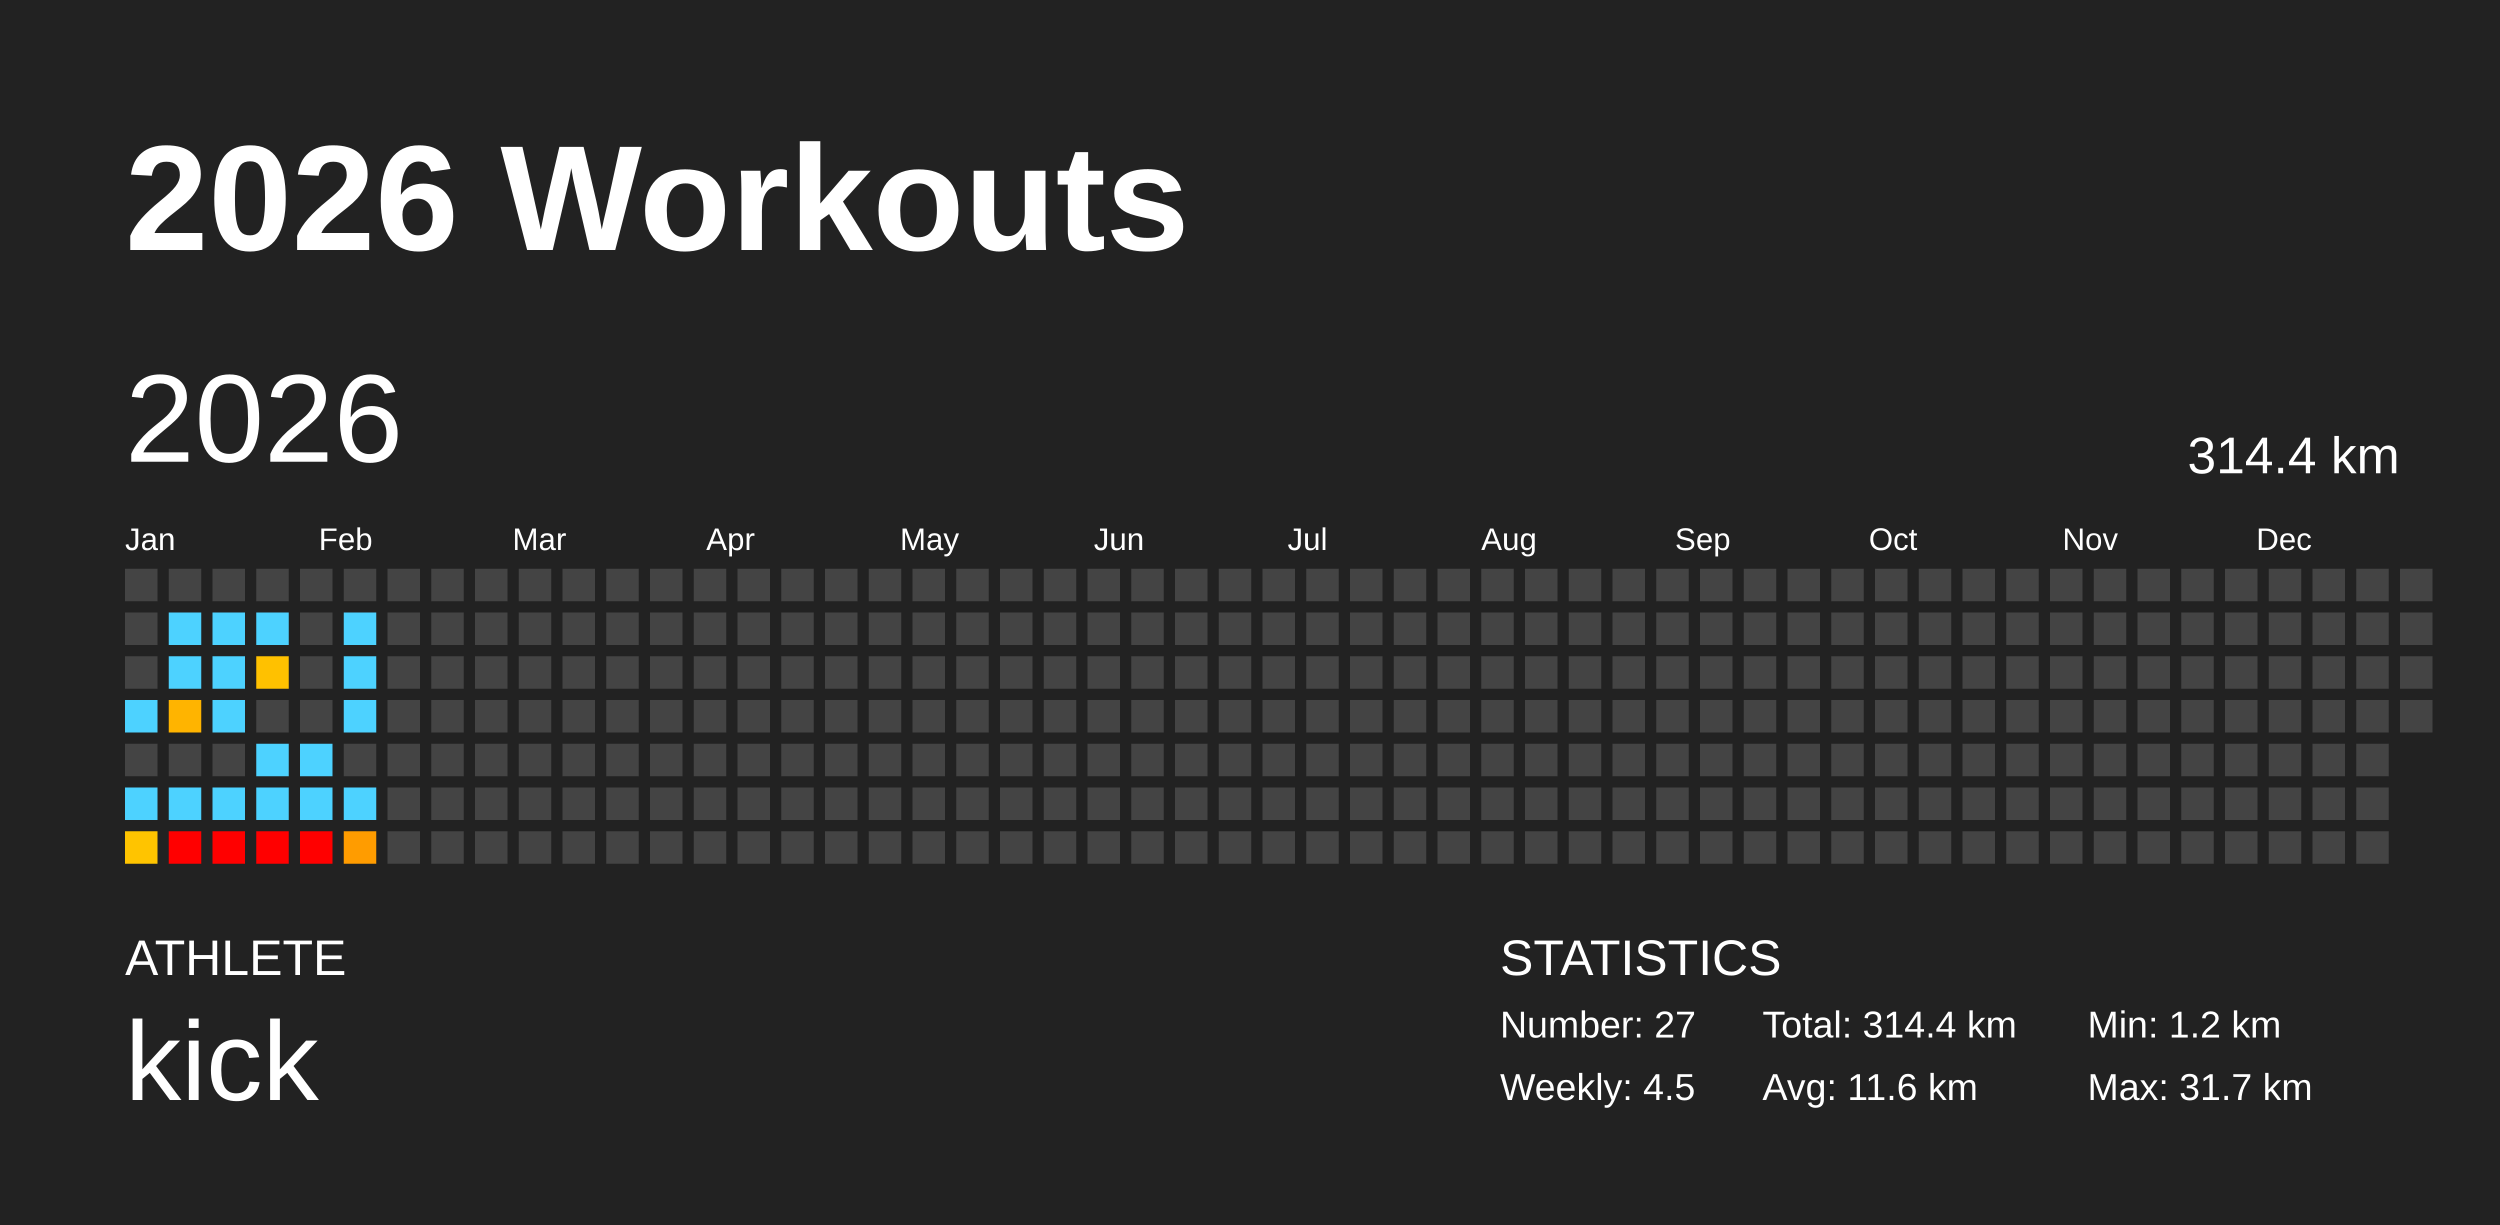
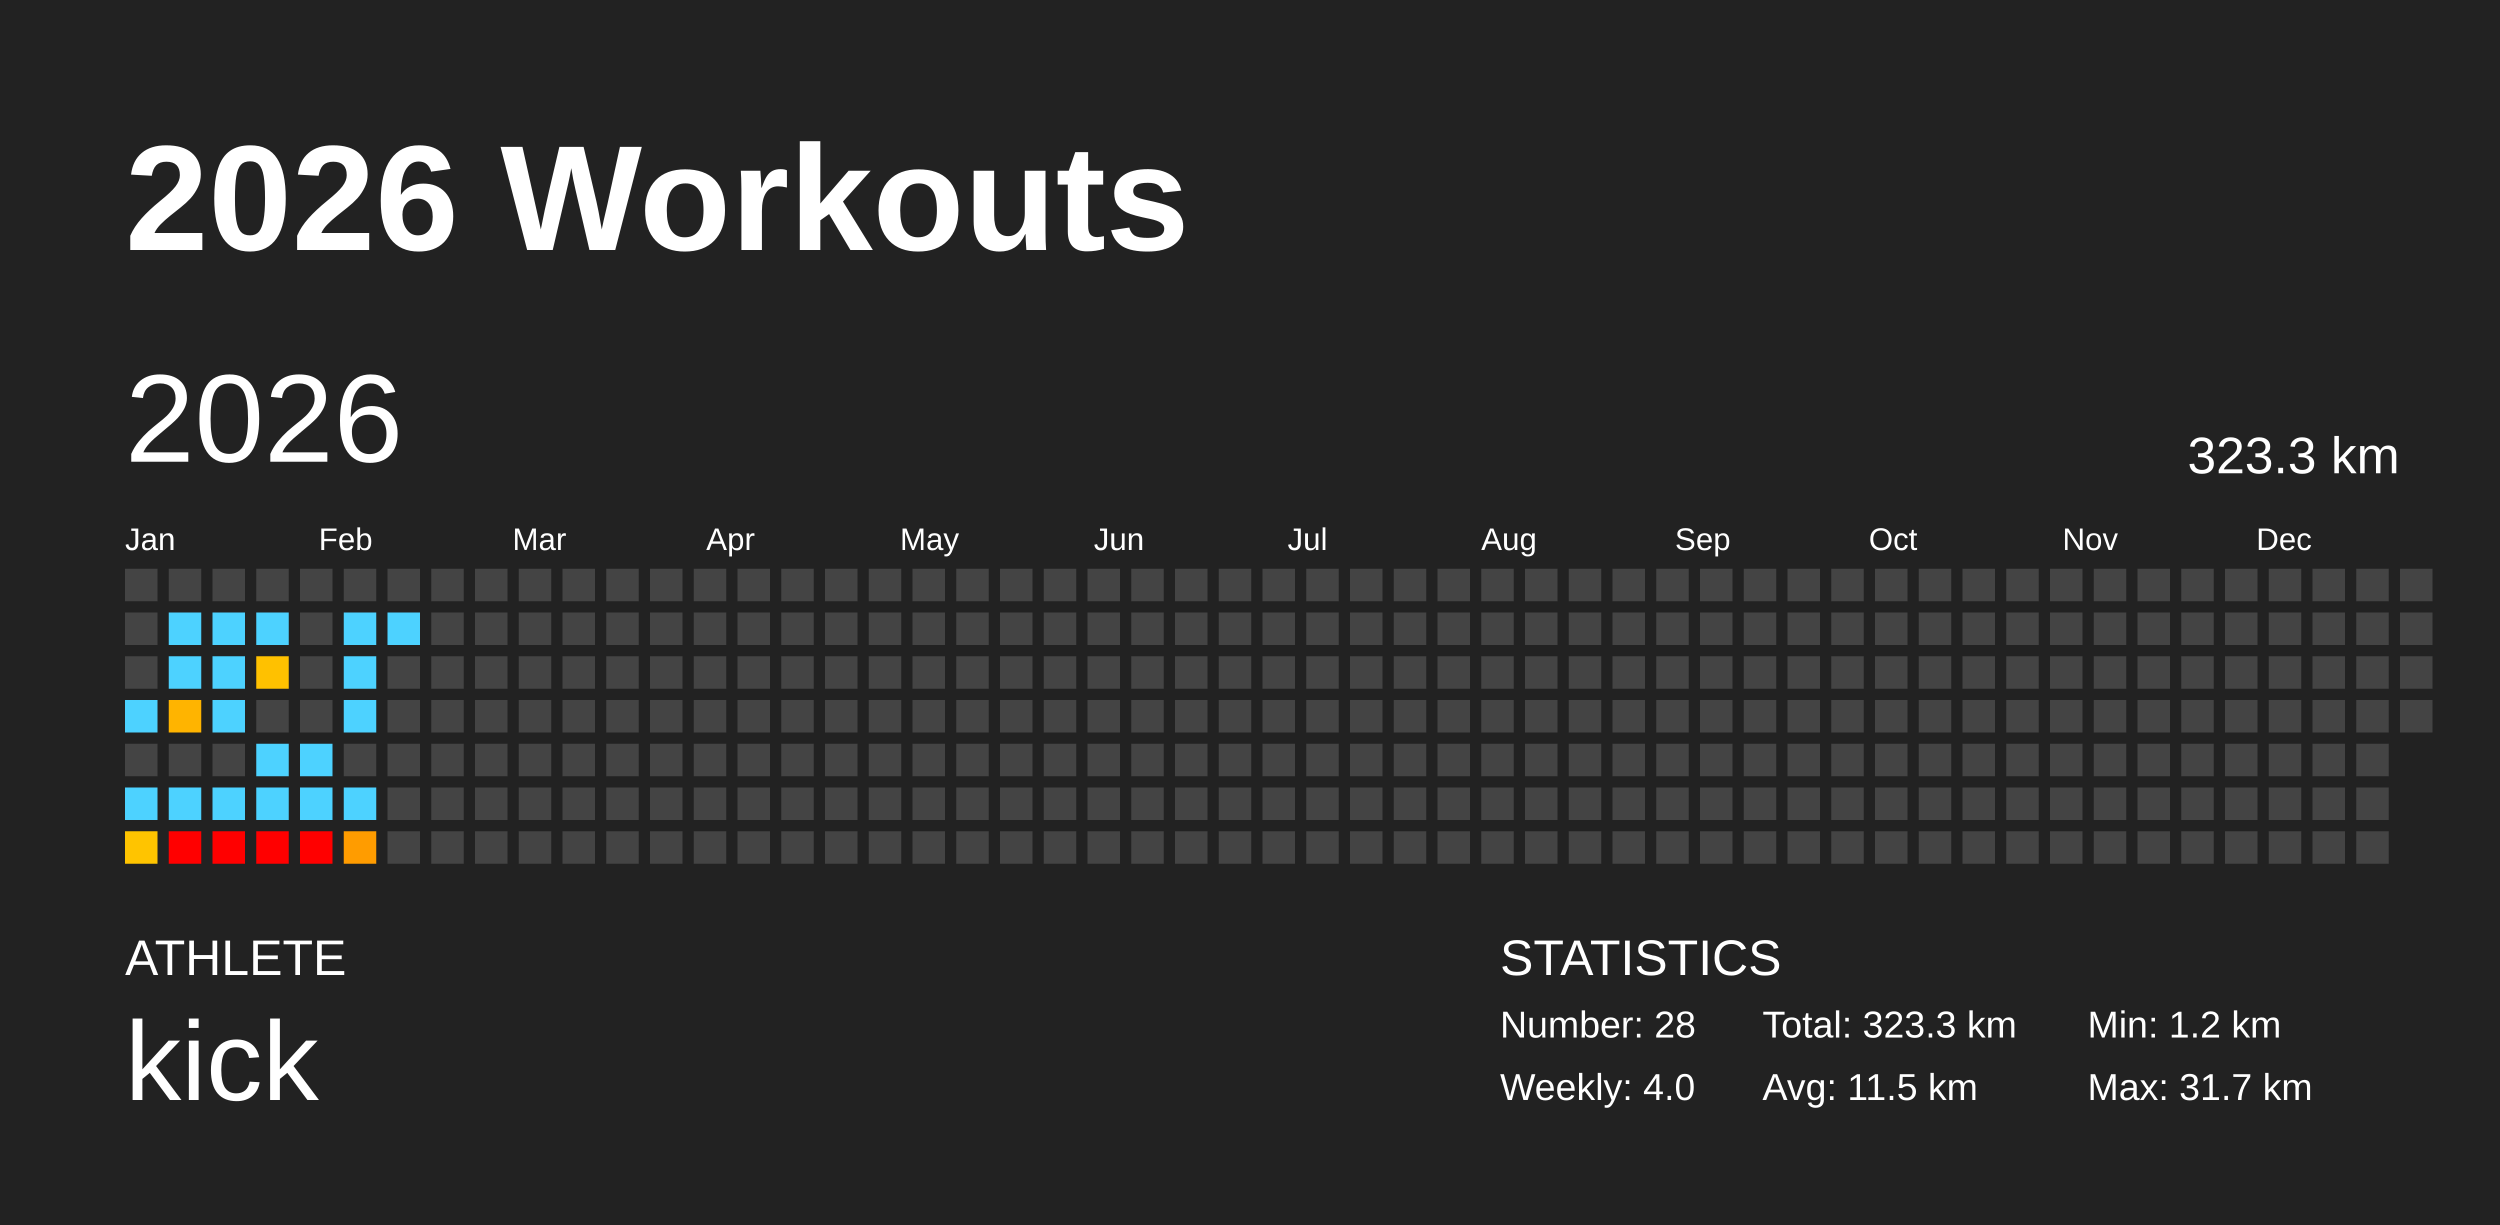
<svg xmlns="http://www.w3.org/2000/svg" baseProfile="full" height="98mm" version="1.1" viewBox="0,0,200,98" width="200mm">
  <defs />
  <rect fill="#222222" height="98" width="200" x="0" y="0" />
  <text fill="#FFFFFF" style="font-size:12px; font-family:Arial; font-weight:bold;" x="10" y="20">2026 Workouts</text>
  <text fill="#FFFFFF" style="font-size:4px; font-family:Arial" x="10" y="78">ATHLETE</text>
  <text fill="#FFFFFF" style="font-size:9px; font-family:Arial" x="10" y="88">kick</text>
  <text fill="#FFFFFF" style="font-size:4px; font-family:Arial" x="120" y="78">STATISTICS</text>
-   <text fill="#FFFFFF" style="font-size:3px; font-family:Arial" x="120" y="83">Number: 27</text>
-   <text fill="#FFFFFF" style="font-size:3px; font-family:Arial" x="120" y="88">Weekly: 4.5</text>
-   <text fill="#FFFFFF" style="font-size:3px; font-family:Arial" x="141" y="83">Total: 314.4 km</text>
-   <text fill="#FFFFFF" style="font-size:3px; font-family:Arial" x="141" y="88">Avg: 11.6 km</text>
+   <text fill="#FFFFFF" style="font-size:3px; font-family:Arial" x="120" y="83">Number: 28</text>
+   <text fill="#FFFFFF" style="font-size:3px; font-family:Arial" x="120" y="88">Weekly: 4.0</text>
+   <text fill="#FFFFFF" style="font-size:3px; font-family:Arial" x="141" y="83">Total: 323.3 km</text>
+   <text fill="#FFFFFF" style="font-size:3px; font-family:Arial" x="141" y="88">Avg: 11.5 km</text>
  <text fill="#FFFFFF" style="font-size:3px; font-family:Arial" x="167" y="83">Min: 1.2 km</text>
  <text fill="#FFFFFF" style="font-size:3px; font-family:Arial" x="167" y="88">Max: 31.7 km</text>
  <text dominant-baseline="hanging" fill="#FFFFFF" style="font-size:10.0px; font-family:Arial;" x="10" y="30">2026</text>
-   <text dominant-baseline="hanging" fill="#FFFFFF" style="font-size:4.125px; font-family:Arial;" x="175" y="35">314.4 km</text>
+   <text dominant-baseline="hanging" fill="#FFFFFF" style="font-size:4.125px; font-family:Arial;" x="175" y="35">323.3 km</text>
  <text fill="#FFFFFF" style="font-size:2.5px; font-family:Arial" x="10.0" y="44">Jan</text>
  <text fill="#FFFFFF" style="font-size:2.5px; font-family:Arial" x="25.5" y="44">Feb</text>
  <text fill="#FFFFFF" style="font-size:2.5px; font-family:Arial" x="41.0" y="44">Mar</text>
  <text fill="#FFFFFF" style="font-size:2.5px; font-family:Arial" x="56.5" y="44">Apr</text>
  <text fill="#FFFFFF" style="font-size:2.5px; font-family:Arial" x="72.0" y="44">May</text>
  <text fill="#FFFFFF" style="font-size:2.5px; font-family:Arial" x="87.5" y="44">Jun</text>
  <text fill="#FFFFFF" style="font-size:2.5px; font-family:Arial" x="103.0" y="44">Jul</text>
  <text fill="#FFFFFF" style="font-size:2.5px; font-family:Arial" x="118.5" y="44">Aug</text>
  <text fill="#FFFFFF" style="font-size:2.5px; font-family:Arial" x="134.0" y="44">Sep</text>
  <text fill="#FFFFFF" style="font-size:2.5px; font-family:Arial" x="149.5" y="44">Oct</text>
  <text fill="#FFFFFF" style="font-size:2.5px; font-family:Arial" x="165.0" y="44">Nov</text>
  <text fill="#FFFFFF" style="font-size:2.5px; font-family:Arial" x="180.5" y="44">Dec</text>
  <rect fill="#444444" height="2.6" width="2.6" x="10.0" y="45.5" />
  <rect fill="#444444" height="2.6" width="2.6" x="10.0" y="49.0" />
  <rect fill="#444444" height="2.6" width="2.6" x="10.0" y="52.5" />
  <rect fill="#4dd2ff" height="2.6" width="2.6" x="10.0" y="56.0" />
  <rect fill="#444444" height="2.6" width="2.6" x="10.0" y="59.5" />
  <rect fill="#4dd2ff" height="2.6" width="2.6" x="10.0" y="63.0" />
  <rect fill="#ffc400" height="2.6" width="2.6" x="10.0" y="66.5" />
  <rect fill="#444444" height="2.6" width="2.6" x="13.5" y="45.5" />
  <rect fill="#4dd2ff" height="2.6" width="2.6" x="13.5" y="49.0" />
  <rect fill="#4dd2ff" height="2.6" width="2.6" x="13.5" y="52.5" />
  <rect fill="#ffb400" height="2.6" width="2.6" x="13.5" y="56.0" />
  <rect fill="#444444" height="2.6" width="2.6" x="13.5" y="59.5" />
  <rect fill="#4dd2ff" height="2.6" width="2.6" x="13.5" y="63.0" />
  <rect fill="red" height="2.6" width="2.6" x="13.5" y="66.5" />
  <rect fill="#444444" height="2.6" width="2.6" x="17.0" y="45.5" />
  <rect fill="#4dd2ff" height="2.6" width="2.6" x="17.0" y="49.0" />
  <rect fill="#4dd2ff" height="2.6" width="2.6" x="17.0" y="52.5" />
  <rect fill="#4dd2ff" height="2.6" width="2.6" x="17.0" y="56.0" />
  <rect fill="#444444" height="2.6" width="2.6" x="17.0" y="59.5" />
  <rect fill="#4dd2ff" height="2.6" width="2.6" x="17.0" y="63.0" />
  <rect fill="red" height="2.6" width="2.6" x="17.0" y="66.5" />
  <rect fill="#444444" height="2.6" width="2.6" x="20.5" y="45.5" />
  <rect fill="#4dd2ff" height="2.6" width="2.6" x="20.5" y="49.0" />
  <rect fill="#ffc100" height="2.6" width="2.6" x="20.5" y="52.5" />
  <rect fill="#444444" height="2.6" width="2.6" x="20.5" y="56.0" />
  <rect fill="#4dd2ff" height="2.6" width="2.6" x="20.5" y="59.5" />
  <rect fill="#4dd2ff" height="2.6" width="2.6" x="20.5" y="63.0" />
  <rect fill="red" height="2.6" width="2.6" x="20.5" y="66.5" />
  <rect fill="#444444" height="2.6" width="2.6" x="24.0" y="45.5" />
  <rect fill="#444444" height="2.6" width="2.6" x="24.0" y="49.0" />
  <rect fill="#444444" height="2.6" width="2.6" x="24.0" y="52.5" />
  <rect fill="#444444" height="2.6" width="2.6" x="24.0" y="56.0" />
  <rect fill="#4dd2ff" height="2.6" width="2.6" x="24.0" y="59.5" />
  <rect fill="#4dd2ff" height="2.6" width="2.6" x="24.0" y="63.0" />
  <rect fill="red" height="2.6" width="2.6" x="24.0" y="66.5" />
  <rect fill="#444444" height="2.6" width="2.6" x="27.5" y="45.5" />
  <rect fill="#4dd2ff" height="2.6" width="2.6" x="27.5" y="49.0" />
  <rect fill="#4dd2ff" height="2.6" width="2.6" x="27.5" y="52.5" />
  <rect fill="#4dd2ff" height="2.6" width="2.6" x="27.5" y="56.0" />
  <rect fill="#444444" height="2.6" width="2.6" x="27.5" y="59.5" />
  <rect fill="#4dd2ff" height="2.6" width="2.6" x="27.5" y="63.0" />
  <rect fill="#ff9c00" height="2.6" width="2.6" x="27.5" y="66.5" />
  <rect fill="#444444" height="2.6" width="2.6" x="31.0" y="45.5" />
-   <rect fill="#444444" height="2.6" width="2.6" x="31.0" y="49.0" />
+   <rect fill="#4dd2ff" height="2.6" width="2.6" x="31.0" y="49.0" />
  <rect fill="#444444" height="2.6" width="2.6" x="31.0" y="52.5" />
  <rect fill="#444444" height="2.6" width="2.6" x="31.0" y="56.0" />
  <rect fill="#444444" height="2.6" width="2.6" x="31.0" y="59.5" />
  <rect fill="#444444" height="2.6" width="2.6" x="31.0" y="63.0" />
  <rect fill="#444444" height="2.6" width="2.6" x="31.0" y="66.5" />
  <rect fill="#444444" height="2.6" width="2.6" x="34.5" y="45.5" />
  <rect fill="#444444" height="2.6" width="2.6" x="34.5" y="49.0" />
  <rect fill="#444444" height="2.6" width="2.6" x="34.5" y="52.5" />
  <rect fill="#444444" height="2.6" width="2.6" x="34.5" y="56.0" />
  <rect fill="#444444" height="2.6" width="2.6" x="34.5" y="59.5" />
  <rect fill="#444444" height="2.6" width="2.6" x="34.5" y="63.0" />
  <rect fill="#444444" height="2.6" width="2.6" x="34.5" y="66.5" />
  <rect fill="#444444" height="2.6" width="2.6" x="38.0" y="45.5" />
  <rect fill="#444444" height="2.6" width="2.6" x="38.0" y="49.0" />
  <rect fill="#444444" height="2.6" width="2.6" x="38.0" y="52.5" />
  <rect fill="#444444" height="2.6" width="2.6" x="38.0" y="56.0" />
  <rect fill="#444444" height="2.6" width="2.6" x="38.0" y="59.5" />
  <rect fill="#444444" height="2.6" width="2.6" x="38.0" y="63.0" />
  <rect fill="#444444" height="2.6" width="2.6" x="38.0" y="66.5" />
  <rect fill="#444444" height="2.6" width="2.6" x="41.5" y="45.5" />
  <rect fill="#444444" height="2.6" width="2.6" x="41.5" y="49.0" />
  <rect fill="#444444" height="2.6" width="2.6" x="41.5" y="52.5" />
  <rect fill="#444444" height="2.6" width="2.6" x="41.5" y="56.0" />
  <rect fill="#444444" height="2.6" width="2.6" x="41.5" y="59.5" />
  <rect fill="#444444" height="2.6" width="2.6" x="41.5" y="63.0" />
  <rect fill="#444444" height="2.6" width="2.6" x="41.5" y="66.5" />
  <rect fill="#444444" height="2.6" width="2.6" x="45.0" y="45.5" />
  <rect fill="#444444" height="2.6" width="2.6" x="45.0" y="49.0" />
  <rect fill="#444444" height="2.6" width="2.6" x="45.0" y="52.5" />
  <rect fill="#444444" height="2.6" width="2.6" x="45.0" y="56.0" />
  <rect fill="#444444" height="2.6" width="2.6" x="45.0" y="59.5" />
  <rect fill="#444444" height="2.6" width="2.6" x="45.0" y="63.0" />
  <rect fill="#444444" height="2.6" width="2.6" x="45.0" y="66.5" />
  <rect fill="#444444" height="2.6" width="2.6" x="48.5" y="45.5" />
  <rect fill="#444444" height="2.6" width="2.6" x="48.5" y="49.0" />
  <rect fill="#444444" height="2.6" width="2.6" x="48.5" y="52.5" />
  <rect fill="#444444" height="2.6" width="2.6" x="48.5" y="56.0" />
  <rect fill="#444444" height="2.6" width="2.6" x="48.5" y="59.5" />
  <rect fill="#444444" height="2.6" width="2.6" x="48.5" y="63.0" />
  <rect fill="#444444" height="2.6" width="2.6" x="48.5" y="66.5" />
  <rect fill="#444444" height="2.6" width="2.6" x="52.0" y="45.5" />
  <rect fill="#444444" height="2.6" width="2.6" x="52.0" y="49.0" />
  <rect fill="#444444" height="2.6" width="2.6" x="52.0" y="52.5" />
  <rect fill="#444444" height="2.6" width="2.6" x="52.0" y="56.0" />
  <rect fill="#444444" height="2.6" width="2.6" x="52.0" y="59.5" />
  <rect fill="#444444" height="2.6" width="2.6" x="52.0" y="63.0" />
  <rect fill="#444444" height="2.6" width="2.6" x="52.0" y="66.5" />
  <rect fill="#444444" height="2.6" width="2.6" x="55.5" y="45.5" />
  <rect fill="#444444" height="2.6" width="2.6" x="55.5" y="49.0" />
  <rect fill="#444444" height="2.6" width="2.6" x="55.5" y="52.5" />
  <rect fill="#444444" height="2.6" width="2.6" x="55.5" y="56.0" />
  <rect fill="#444444" height="2.6" width="2.6" x="55.5" y="59.5" />
  <rect fill="#444444" height="2.6" width="2.6" x="55.5" y="63.0" />
  <rect fill="#444444" height="2.6" width="2.6" x="55.5" y="66.5" />
  <rect fill="#444444" height="2.6" width="2.6" x="59.0" y="45.5" />
  <rect fill="#444444" height="2.6" width="2.6" x="59.0" y="49.0" />
  <rect fill="#444444" height="2.6" width="2.6" x="59.0" y="52.5" />
  <rect fill="#444444" height="2.6" width="2.6" x="59.0" y="56.0" />
  <rect fill="#444444" height="2.6" width="2.6" x="59.0" y="59.5" />
  <rect fill="#444444" height="2.6" width="2.6" x="59.0" y="63.0" />
  <rect fill="#444444" height="2.6" width="2.6" x="59.0" y="66.5" />
  <rect fill="#444444" height="2.6" width="2.6" x="62.5" y="45.5" />
  <rect fill="#444444" height="2.6" width="2.6" x="62.5" y="49.0" />
  <rect fill="#444444" height="2.6" width="2.6" x="62.5" y="52.5" />
  <rect fill="#444444" height="2.6" width="2.6" x="62.5" y="56.0" />
  <rect fill="#444444" height="2.6" width="2.6" x="62.5" y="59.5" />
  <rect fill="#444444" height="2.6" width="2.6" x="62.5" y="63.0" />
  <rect fill="#444444" height="2.6" width="2.6" x="62.5" y="66.5" />
  <rect fill="#444444" height="2.6" width="2.6" x="66.0" y="45.5" />
  <rect fill="#444444" height="2.6" width="2.6" x="66.0" y="49.0" />
  <rect fill="#444444" height="2.6" width="2.6" x="66.0" y="52.5" />
  <rect fill="#444444" height="2.6" width="2.6" x="66.0" y="56.0" />
  <rect fill="#444444" height="2.6" width="2.6" x="66.0" y="59.5" />
  <rect fill="#444444" height="2.6" width="2.6" x="66.0" y="63.0" />
  <rect fill="#444444" height="2.6" width="2.6" x="66.0" y="66.5" />
  <rect fill="#444444" height="2.6" width="2.6" x="69.5" y="45.5" />
  <rect fill="#444444" height="2.6" width="2.6" x="69.5" y="49.0" />
  <rect fill="#444444" height="2.6" width="2.6" x="69.5" y="52.5" />
  <rect fill="#444444" height="2.6" width="2.6" x="69.5" y="56.0" />
  <rect fill="#444444" height="2.6" width="2.6" x="69.5" y="59.5" />
  <rect fill="#444444" height="2.6" width="2.6" x="69.5" y="63.0" />
  <rect fill="#444444" height="2.6" width="2.6" x="69.5" y="66.5" />
  <rect fill="#444444" height="2.6" width="2.6" x="73.0" y="45.5" />
  <rect fill="#444444" height="2.6" width="2.6" x="73.0" y="49.0" />
  <rect fill="#444444" height="2.6" width="2.6" x="73.0" y="52.5" />
  <rect fill="#444444" height="2.6" width="2.6" x="73.0" y="56.0" />
  <rect fill="#444444" height="2.6" width="2.6" x="73.0" y="59.5" />
  <rect fill="#444444" height="2.6" width="2.6" x="73.0" y="63.0" />
  <rect fill="#444444" height="2.6" width="2.6" x="73.0" y="66.5" />
  <rect fill="#444444" height="2.6" width="2.6" x="76.5" y="45.5" />
  <rect fill="#444444" height="2.6" width="2.6" x="76.5" y="49.0" />
  <rect fill="#444444" height="2.6" width="2.6" x="76.5" y="52.5" />
  <rect fill="#444444" height="2.6" width="2.6" x="76.5" y="56.0" />
  <rect fill="#444444" height="2.6" width="2.6" x="76.5" y="59.5" />
  <rect fill="#444444" height="2.6" width="2.6" x="76.5" y="63.0" />
  <rect fill="#444444" height="2.6" width="2.6" x="76.5" y="66.5" />
  <rect fill="#444444" height="2.6" width="2.6" x="80.0" y="45.5" />
  <rect fill="#444444" height="2.6" width="2.6" x="80.0" y="49.0" />
  <rect fill="#444444" height="2.6" width="2.6" x="80.0" y="52.5" />
  <rect fill="#444444" height="2.6" width="2.6" x="80.0" y="56.0" />
  <rect fill="#444444" height="2.6" width="2.6" x="80.0" y="59.5" />
  <rect fill="#444444" height="2.6" width="2.6" x="80.0" y="63.0" />
  <rect fill="#444444" height="2.6" width="2.6" x="80.0" y="66.5" />
  <rect fill="#444444" height="2.6" width="2.6" x="83.5" y="45.5" />
  <rect fill="#444444" height="2.6" width="2.6" x="83.5" y="49.0" />
  <rect fill="#444444" height="2.6" width="2.6" x="83.5" y="52.5" />
  <rect fill="#444444" height="2.6" width="2.6" x="83.5" y="56.0" />
  <rect fill="#444444" height="2.6" width="2.6" x="83.5" y="59.5" />
  <rect fill="#444444" height="2.6" width="2.6" x="83.5" y="63.0" />
  <rect fill="#444444" height="2.6" width="2.6" x="83.5" y="66.5" />
  <rect fill="#444444" height="2.6" width="2.6" x="87.0" y="45.5" />
  <rect fill="#444444" height="2.6" width="2.6" x="87.0" y="49.0" />
  <rect fill="#444444" height="2.6" width="2.6" x="87.0" y="52.5" />
  <rect fill="#444444" height="2.6" width="2.6" x="87.0" y="56.0" />
  <rect fill="#444444" height="2.6" width="2.6" x="87.0" y="59.5" />
  <rect fill="#444444" height="2.6" width="2.6" x="87.0" y="63.0" />
  <rect fill="#444444" height="2.6" width="2.6" x="87.0" y="66.5" />
  <rect fill="#444444" height="2.6" width="2.6" x="90.5" y="45.5" />
  <rect fill="#444444" height="2.6" width="2.6" x="90.5" y="49.0" />
  <rect fill="#444444" height="2.6" width="2.6" x="90.5" y="52.5" />
  <rect fill="#444444" height="2.6" width="2.6" x="90.5" y="56.0" />
  <rect fill="#444444" height="2.6" width="2.6" x="90.5" y="59.5" />
  <rect fill="#444444" height="2.6" width="2.6" x="90.5" y="63.0" />
  <rect fill="#444444" height="2.6" width="2.6" x="90.5" y="66.5" />
  <rect fill="#444444" height="2.6" width="2.6" x="94.0" y="45.5" />
  <rect fill="#444444" height="2.6" width="2.6" x="94.0" y="49.0" />
  <rect fill="#444444" height="2.6" width="2.6" x="94.0" y="52.5" />
  <rect fill="#444444" height="2.6" width="2.6" x="94.0" y="56.0" />
  <rect fill="#444444" height="2.6" width="2.6" x="94.0" y="59.5" />
  <rect fill="#444444" height="2.6" width="2.6" x="94.0" y="63.0" />
  <rect fill="#444444" height="2.6" width="2.6" x="94.0" y="66.5" />
  <rect fill="#444444" height="2.6" width="2.6" x="97.5" y="45.5" />
  <rect fill="#444444" height="2.6" width="2.6" x="97.5" y="49.0" />
  <rect fill="#444444" height="2.6" width="2.6" x="97.5" y="52.5" />
  <rect fill="#444444" height="2.6" width="2.6" x="97.5" y="56.0" />
  <rect fill="#444444" height="2.6" width="2.6" x="97.5" y="59.5" />
  <rect fill="#444444" height="2.6" width="2.6" x="97.5" y="63.0" />
  <rect fill="#444444" height="2.6" width="2.6" x="97.5" y="66.5" />
  <rect fill="#444444" height="2.6" width="2.6" x="101.0" y="45.5" />
  <rect fill="#444444" height="2.6" width="2.6" x="101.0" y="49.0" />
  <rect fill="#444444" height="2.6" width="2.6" x="101.0" y="52.5" />
  <rect fill="#444444" height="2.6" width="2.6" x="101.0" y="56.0" />
  <rect fill="#444444" height="2.6" width="2.6" x="101.0" y="59.5" />
  <rect fill="#444444" height="2.6" width="2.6" x="101.0" y="63.0" />
  <rect fill="#444444" height="2.6" width="2.6" x="101.0" y="66.5" />
  <rect fill="#444444" height="2.6" width="2.6" x="104.5" y="45.5" />
  <rect fill="#444444" height="2.6" width="2.6" x="104.5" y="49.0" />
  <rect fill="#444444" height="2.6" width="2.6" x="104.5" y="52.5" />
  <rect fill="#444444" height="2.6" width="2.6" x="104.5" y="56.0" />
  <rect fill="#444444" height="2.6" width="2.6" x="104.5" y="59.5" />
  <rect fill="#444444" height="2.6" width="2.6" x="104.5" y="63.0" />
  <rect fill="#444444" height="2.6" width="2.6" x="104.5" y="66.5" />
  <rect fill="#444444" height="2.6" width="2.6" x="108.0" y="45.5" />
  <rect fill="#444444" height="2.6" width="2.6" x="108.0" y="49.0" />
  <rect fill="#444444" height="2.6" width="2.6" x="108.0" y="52.5" />
  <rect fill="#444444" height="2.6" width="2.6" x="108.0" y="56.0" />
  <rect fill="#444444" height="2.6" width="2.6" x="108.0" y="59.5" />
  <rect fill="#444444" height="2.6" width="2.6" x="108.0" y="63.0" />
  <rect fill="#444444" height="2.6" width="2.6" x="108.0" y="66.5" />
  <rect fill="#444444" height="2.6" width="2.6" x="111.5" y="45.5" />
  <rect fill="#444444" height="2.6" width="2.6" x="111.5" y="49.0" />
  <rect fill="#444444" height="2.6" width="2.6" x="111.5" y="52.5" />
  <rect fill="#444444" height="2.6" width="2.6" x="111.5" y="56.0" />
  <rect fill="#444444" height="2.6" width="2.6" x="111.5" y="59.5" />
  <rect fill="#444444" height="2.6" width="2.6" x="111.5" y="63.0" />
  <rect fill="#444444" height="2.6" width="2.6" x="111.5" y="66.5" />
  <rect fill="#444444" height="2.6" width="2.6" x="115.0" y="45.5" />
  <rect fill="#444444" height="2.6" width="2.6" x="115.0" y="49.0" />
  <rect fill="#444444" height="2.6" width="2.6" x="115.0" y="52.5" />
  <rect fill="#444444" height="2.6" width="2.6" x="115.0" y="56.0" />
  <rect fill="#444444" height="2.6" width="2.6" x="115.0" y="59.5" />
  <rect fill="#444444" height="2.6" width="2.6" x="115.0" y="63.0" />
  <rect fill="#444444" height="2.6" width="2.6" x="115.0" y="66.5" />
  <rect fill="#444444" height="2.6" width="2.6" x="118.5" y="45.5" />
  <rect fill="#444444" height="2.6" width="2.6" x="118.5" y="49.0" />
  <rect fill="#444444" height="2.6" width="2.6" x="118.5" y="52.5" />
  <rect fill="#444444" height="2.6" width="2.6" x="118.5" y="56.0" />
  <rect fill="#444444" height="2.6" width="2.6" x="118.5" y="59.5" />
  <rect fill="#444444" height="2.6" width="2.6" x="118.5" y="63.0" />
  <rect fill="#444444" height="2.6" width="2.6" x="118.5" y="66.5" />
  <rect fill="#444444" height="2.6" width="2.6" x="122.0" y="45.5" />
  <rect fill="#444444" height="2.6" width="2.6" x="122.0" y="49.0" />
  <rect fill="#444444" height="2.6" width="2.6" x="122.0" y="52.5" />
  <rect fill="#444444" height="2.6" width="2.6" x="122.0" y="56.0" />
  <rect fill="#444444" height="2.6" width="2.6" x="122.0" y="59.5" />
  <rect fill="#444444" height="2.6" width="2.6" x="122.0" y="63.0" />
  <rect fill="#444444" height="2.6" width="2.6" x="122.0" y="66.5" />
  <rect fill="#444444" height="2.6" width="2.6" x="125.5" y="45.5" />
  <rect fill="#444444" height="2.6" width="2.6" x="125.5" y="49.0" />
  <rect fill="#444444" height="2.6" width="2.6" x="125.5" y="52.5" />
  <rect fill="#444444" height="2.6" width="2.6" x="125.5" y="56.0" />
  <rect fill="#444444" height="2.6" width="2.6" x="125.5" y="59.5" />
  <rect fill="#444444" height="2.6" width="2.6" x="125.5" y="63.0" />
  <rect fill="#444444" height="2.6" width="2.6" x="125.5" y="66.5" />
  <rect fill="#444444" height="2.6" width="2.6" x="129.0" y="45.5" />
  <rect fill="#444444" height="2.6" width="2.6" x="129.0" y="49.0" />
  <rect fill="#444444" height="2.6" width="2.6" x="129.0" y="52.5" />
  <rect fill="#444444" height="2.6" width="2.6" x="129.0" y="56.0" />
  <rect fill="#444444" height="2.6" width="2.6" x="129.0" y="59.5" />
  <rect fill="#444444" height="2.6" width="2.6" x="129.0" y="63.0" />
  <rect fill="#444444" height="2.6" width="2.6" x="129.0" y="66.5" />
  <rect fill="#444444" height="2.6" width="2.6" x="132.5" y="45.5" />
  <rect fill="#444444" height="2.6" width="2.6" x="132.5" y="49.0" />
  <rect fill="#444444" height="2.6" width="2.6" x="132.5" y="52.5" />
  <rect fill="#444444" height="2.6" width="2.6" x="132.5" y="56.0" />
  <rect fill="#444444" height="2.6" width="2.6" x="132.5" y="59.5" />
  <rect fill="#444444" height="2.6" width="2.6" x="132.5" y="63.0" />
  <rect fill="#444444" height="2.6" width="2.6" x="132.5" y="66.5" />
  <rect fill="#444444" height="2.6" width="2.6" x="136.0" y="45.5" />
  <rect fill="#444444" height="2.6" width="2.6" x="136.0" y="49.0" />
  <rect fill="#444444" height="2.6" width="2.6" x="136.0" y="52.5" />
  <rect fill="#444444" height="2.6" width="2.6" x="136.0" y="56.0" />
  <rect fill="#444444" height="2.6" width="2.6" x="136.0" y="59.5" />
  <rect fill="#444444" height="2.6" width="2.6" x="136.0" y="63.0" />
  <rect fill="#444444" height="2.6" width="2.6" x="136.0" y="66.5" />
  <rect fill="#444444" height="2.6" width="2.6" x="139.5" y="45.5" />
  <rect fill="#444444" height="2.6" width="2.6" x="139.5" y="49.0" />
  <rect fill="#444444" height="2.6" width="2.6" x="139.5" y="52.5" />
  <rect fill="#444444" height="2.6" width="2.6" x="139.5" y="56.0" />
  <rect fill="#444444" height="2.6" width="2.6" x="139.5" y="59.5" />
  <rect fill="#444444" height="2.6" width="2.6" x="139.5" y="63.0" />
  <rect fill="#444444" height="2.6" width="2.6" x="139.5" y="66.5" />
  <rect fill="#444444" height="2.6" width="2.6" x="143.0" y="45.5" />
  <rect fill="#444444" height="2.6" width="2.6" x="143.0" y="49.0" />
  <rect fill="#444444" height="2.6" width="2.6" x="143.0" y="52.5" />
  <rect fill="#444444" height="2.6" width="2.6" x="143.0" y="56.0" />
  <rect fill="#444444" height="2.6" width="2.6" x="143.0" y="59.5" />
  <rect fill="#444444" height="2.6" width="2.6" x="143.0" y="63.0" />
  <rect fill="#444444" height="2.6" width="2.6" x="143.0" y="66.5" />
  <rect fill="#444444" height="2.6" width="2.6" x="146.5" y="45.5" />
  <rect fill="#444444" height="2.6" width="2.6" x="146.5" y="49.0" />
  <rect fill="#444444" height="2.6" width="2.6" x="146.5" y="52.5" />
  <rect fill="#444444" height="2.6" width="2.6" x="146.5" y="56.0" />
  <rect fill="#444444" height="2.6" width="2.6" x="146.5" y="59.5" />
  <rect fill="#444444" height="2.6" width="2.6" x="146.5" y="63.0" />
  <rect fill="#444444" height="2.6" width="2.6" x="146.5" y="66.5" />
  <rect fill="#444444" height="2.6" width="2.6" x="150.0" y="45.5" />
  <rect fill="#444444" height="2.6" width="2.6" x="150.0" y="49.0" />
  <rect fill="#444444" height="2.6" width="2.6" x="150.0" y="52.5" />
  <rect fill="#444444" height="2.6" width="2.6" x="150.0" y="56.0" />
  <rect fill="#444444" height="2.6" width="2.6" x="150.0" y="59.5" />
  <rect fill="#444444" height="2.6" width="2.6" x="150.0" y="63.0" />
  <rect fill="#444444" height="2.6" width="2.6" x="150.0" y="66.5" />
  <rect fill="#444444" height="2.6" width="2.6" x="153.5" y="45.5" />
  <rect fill="#444444" height="2.6" width="2.6" x="153.5" y="49.0" />
  <rect fill="#444444" height="2.6" width="2.6" x="153.5" y="52.5" />
  <rect fill="#444444" height="2.6" width="2.6" x="153.5" y="56.0" />
  <rect fill="#444444" height="2.6" width="2.6" x="153.5" y="59.5" />
  <rect fill="#444444" height="2.6" width="2.6" x="153.5" y="63.0" />
  <rect fill="#444444" height="2.6" width="2.6" x="153.5" y="66.5" />
  <rect fill="#444444" height="2.6" width="2.6" x="157.0" y="45.5" />
  <rect fill="#444444" height="2.6" width="2.6" x="157.0" y="49.0" />
  <rect fill="#444444" height="2.6" width="2.6" x="157.0" y="52.5" />
  <rect fill="#444444" height="2.6" width="2.6" x="157.0" y="56.0" />
  <rect fill="#444444" height="2.6" width="2.6" x="157.0" y="59.5" />
  <rect fill="#444444" height="2.6" width="2.6" x="157.0" y="63.0" />
  <rect fill="#444444" height="2.6" width="2.6" x="157.0" y="66.5" />
  <rect fill="#444444" height="2.6" width="2.6" x="160.5" y="45.5" />
  <rect fill="#444444" height="2.6" width="2.6" x="160.5" y="49.0" />
  <rect fill="#444444" height="2.6" width="2.6" x="160.5" y="52.5" />
  <rect fill="#444444" height="2.6" width="2.6" x="160.5" y="56.0" />
  <rect fill="#444444" height="2.6" width="2.6" x="160.5" y="59.5" />
  <rect fill="#444444" height="2.6" width="2.6" x="160.5" y="63.0" />
  <rect fill="#444444" height="2.6" width="2.6" x="160.5" y="66.5" />
  <rect fill="#444444" height="2.6" width="2.6" x="164.0" y="45.5" />
  <rect fill="#444444" height="2.6" width="2.6" x="164.0" y="49.0" />
  <rect fill="#444444" height="2.6" width="2.6" x="164.0" y="52.5" />
  <rect fill="#444444" height="2.6" width="2.6" x="164.0" y="56.0" />
  <rect fill="#444444" height="2.6" width="2.6" x="164.0" y="59.5" />
  <rect fill="#444444" height="2.6" width="2.6" x="164.0" y="63.0" />
  <rect fill="#444444" height="2.6" width="2.6" x="164.0" y="66.5" />
  <rect fill="#444444" height="2.6" width="2.6" x="167.5" y="45.5" />
  <rect fill="#444444" height="2.6" width="2.6" x="167.5" y="49.0" />
  <rect fill="#444444" height="2.6" width="2.6" x="167.5" y="52.5" />
  <rect fill="#444444" height="2.6" width="2.6" x="167.5" y="56.0" />
  <rect fill="#444444" height="2.6" width="2.6" x="167.5" y="59.5" />
  <rect fill="#444444" height="2.6" width="2.6" x="167.5" y="63.0" />
  <rect fill="#444444" height="2.6" width="2.6" x="167.5" y="66.5" />
  <rect fill="#444444" height="2.6" width="2.6" x="171.0" y="45.5" />
  <rect fill="#444444" height="2.6" width="2.6" x="171.0" y="49.0" />
  <rect fill="#444444" height="2.6" width="2.6" x="171.0" y="52.5" />
  <rect fill="#444444" height="2.6" width="2.6" x="171.0" y="56.0" />
  <rect fill="#444444" height="2.6" width="2.6" x="171.0" y="59.5" />
  <rect fill="#444444" height="2.6" width="2.6" x="171.0" y="63.0" />
  <rect fill="#444444" height="2.6" width="2.6" x="171.0" y="66.5" />
  <rect fill="#444444" height="2.6" width="2.6" x="174.5" y="45.5" />
  <rect fill="#444444" height="2.6" width="2.6" x="174.5" y="49.0" />
  <rect fill="#444444" height="2.6" width="2.6" x="174.5" y="52.5" />
  <rect fill="#444444" height="2.6" width="2.6" x="174.5" y="56.0" />
  <rect fill="#444444" height="2.6" width="2.6" x="174.5" y="59.5" />
  <rect fill="#444444" height="2.6" width="2.6" x="174.5" y="63.0" />
  <rect fill="#444444" height="2.6" width="2.6" x="174.5" y="66.5" />
  <rect fill="#444444" height="2.6" width="2.6" x="178.0" y="45.5" />
  <rect fill="#444444" height="2.6" width="2.6" x="178.0" y="49.0" />
  <rect fill="#444444" height="2.6" width="2.6" x="178.0" y="52.5" />
  <rect fill="#444444" height="2.6" width="2.6" x="178.0" y="56.0" />
  <rect fill="#444444" height="2.6" width="2.6" x="178.0" y="59.5" />
  <rect fill="#444444" height="2.6" width="2.6" x="178.0" y="63.0" />
  <rect fill="#444444" height="2.6" width="2.6" x="178.0" y="66.5" />
  <rect fill="#444444" height="2.6" width="2.6" x="181.5" y="45.5" />
  <rect fill="#444444" height="2.6" width="2.6" x="181.5" y="49.0" />
  <rect fill="#444444" height="2.6" width="2.6" x="181.5" y="52.5" />
  <rect fill="#444444" height="2.6" width="2.6" x="181.5" y="56.0" />
  <rect fill="#444444" height="2.6" width="2.6" x="181.5" y="59.5" />
  <rect fill="#444444" height="2.6" width="2.6" x="181.5" y="63.0" />
  <rect fill="#444444" height="2.6" width="2.6" x="181.5" y="66.5" />
  <rect fill="#444444" height="2.6" width="2.6" x="185.0" y="45.5" />
  <rect fill="#444444" height="2.6" width="2.6" x="185.0" y="49.0" />
  <rect fill="#444444" height="2.6" width="2.6" x="185.0" y="52.5" />
  <rect fill="#444444" height="2.6" width="2.6" x="185.0" y="56.0" />
  <rect fill="#444444" height="2.6" width="2.6" x="185.0" y="59.5" />
  <rect fill="#444444" height="2.6" width="2.6" x="185.0" y="63.0" />
  <rect fill="#444444" height="2.6" width="2.6" x="185.0" y="66.5" />
  <rect fill="#444444" height="2.6" width="2.6" x="188.5" y="45.5" />
  <rect fill="#444444" height="2.6" width="2.6" x="188.5" y="49.0" />
  <rect fill="#444444" height="2.6" width="2.6" x="188.5" y="52.5" />
  <rect fill="#444444" height="2.6" width="2.6" x="188.5" y="56.0" />
  <rect fill="#444444" height="2.6" width="2.6" x="188.5" y="59.5" />
  <rect fill="#444444" height="2.6" width="2.6" x="188.5" y="63.0" />
  <rect fill="#444444" height="2.6" width="2.6" x="188.5" y="66.5" />
  <rect fill="#444444" height="2.6" width="2.6" x="192.0" y="45.5" />
  <rect fill="#444444" height="2.6" width="2.6" x="192.0" y="49.0" />
  <rect fill="#444444" height="2.6" width="2.6" x="192.0" y="52.5" />
  <rect fill="#444444" height="2.6" width="2.6" x="192.0" y="56.0" />
</svg>
